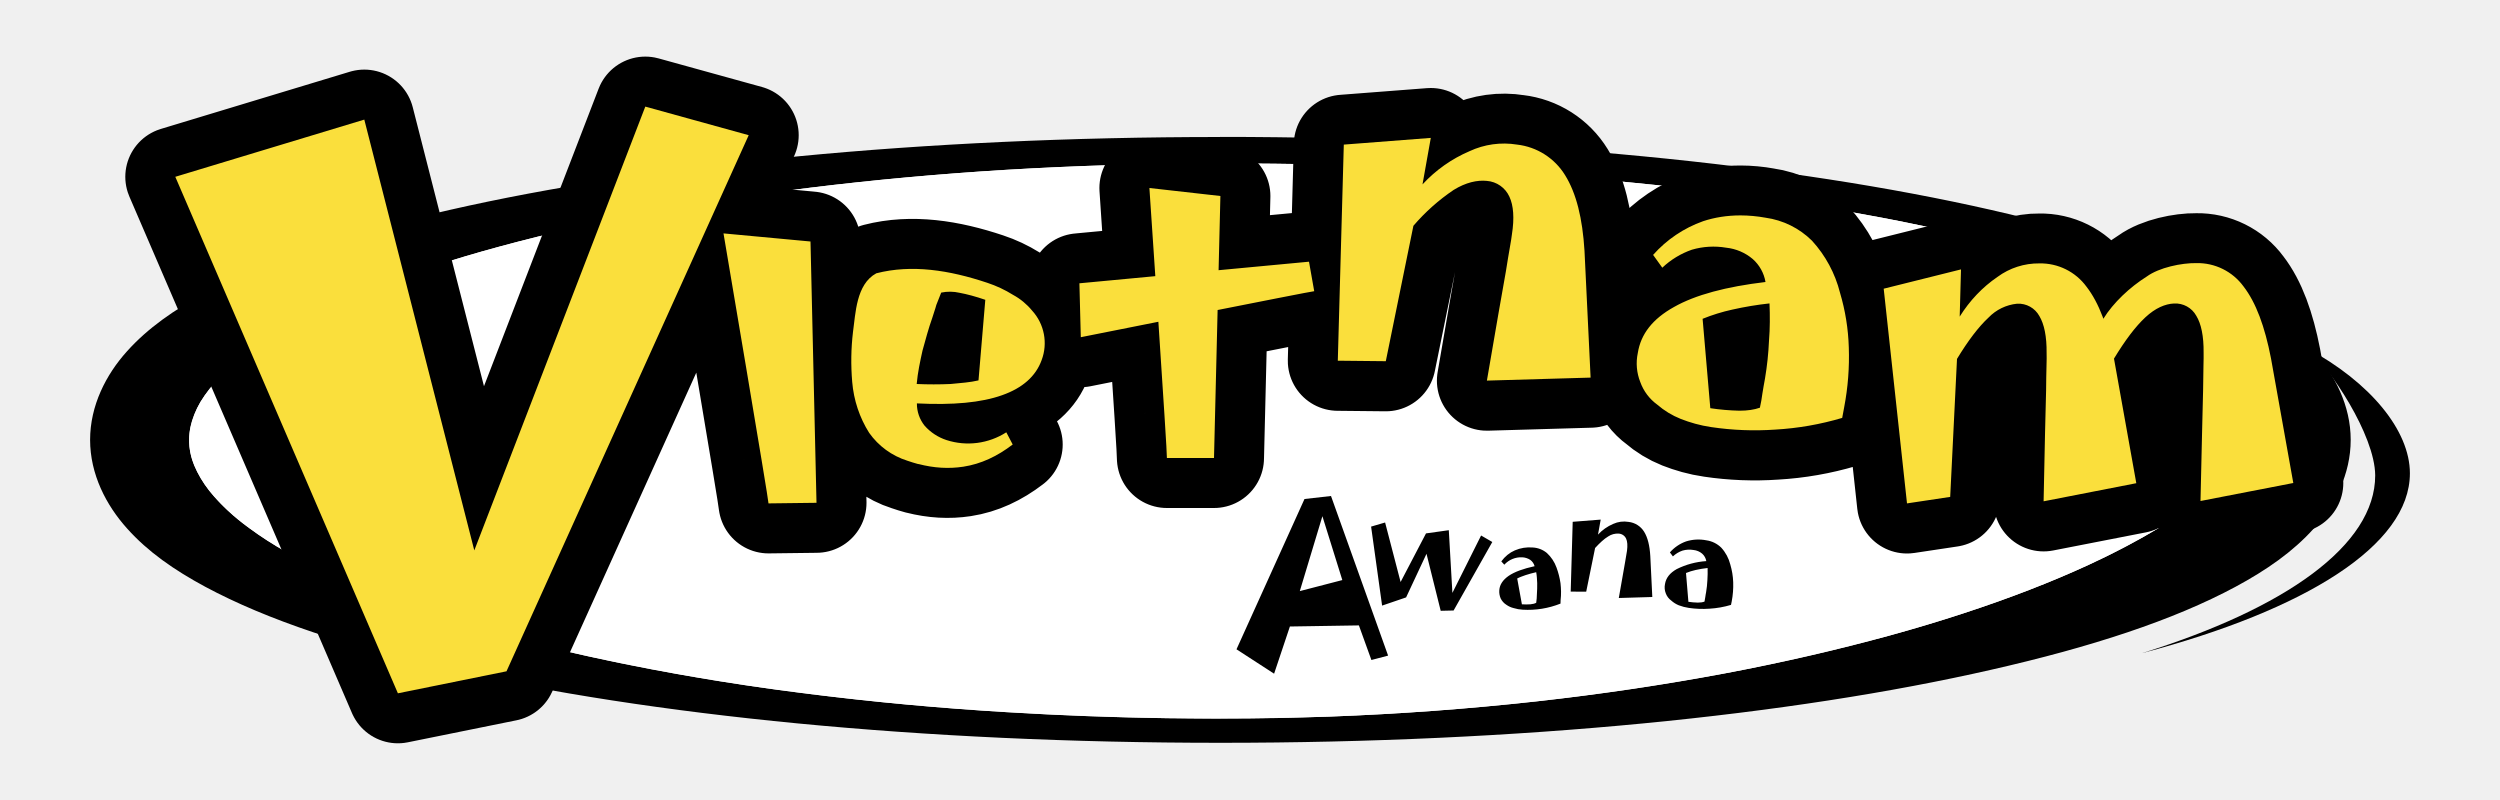
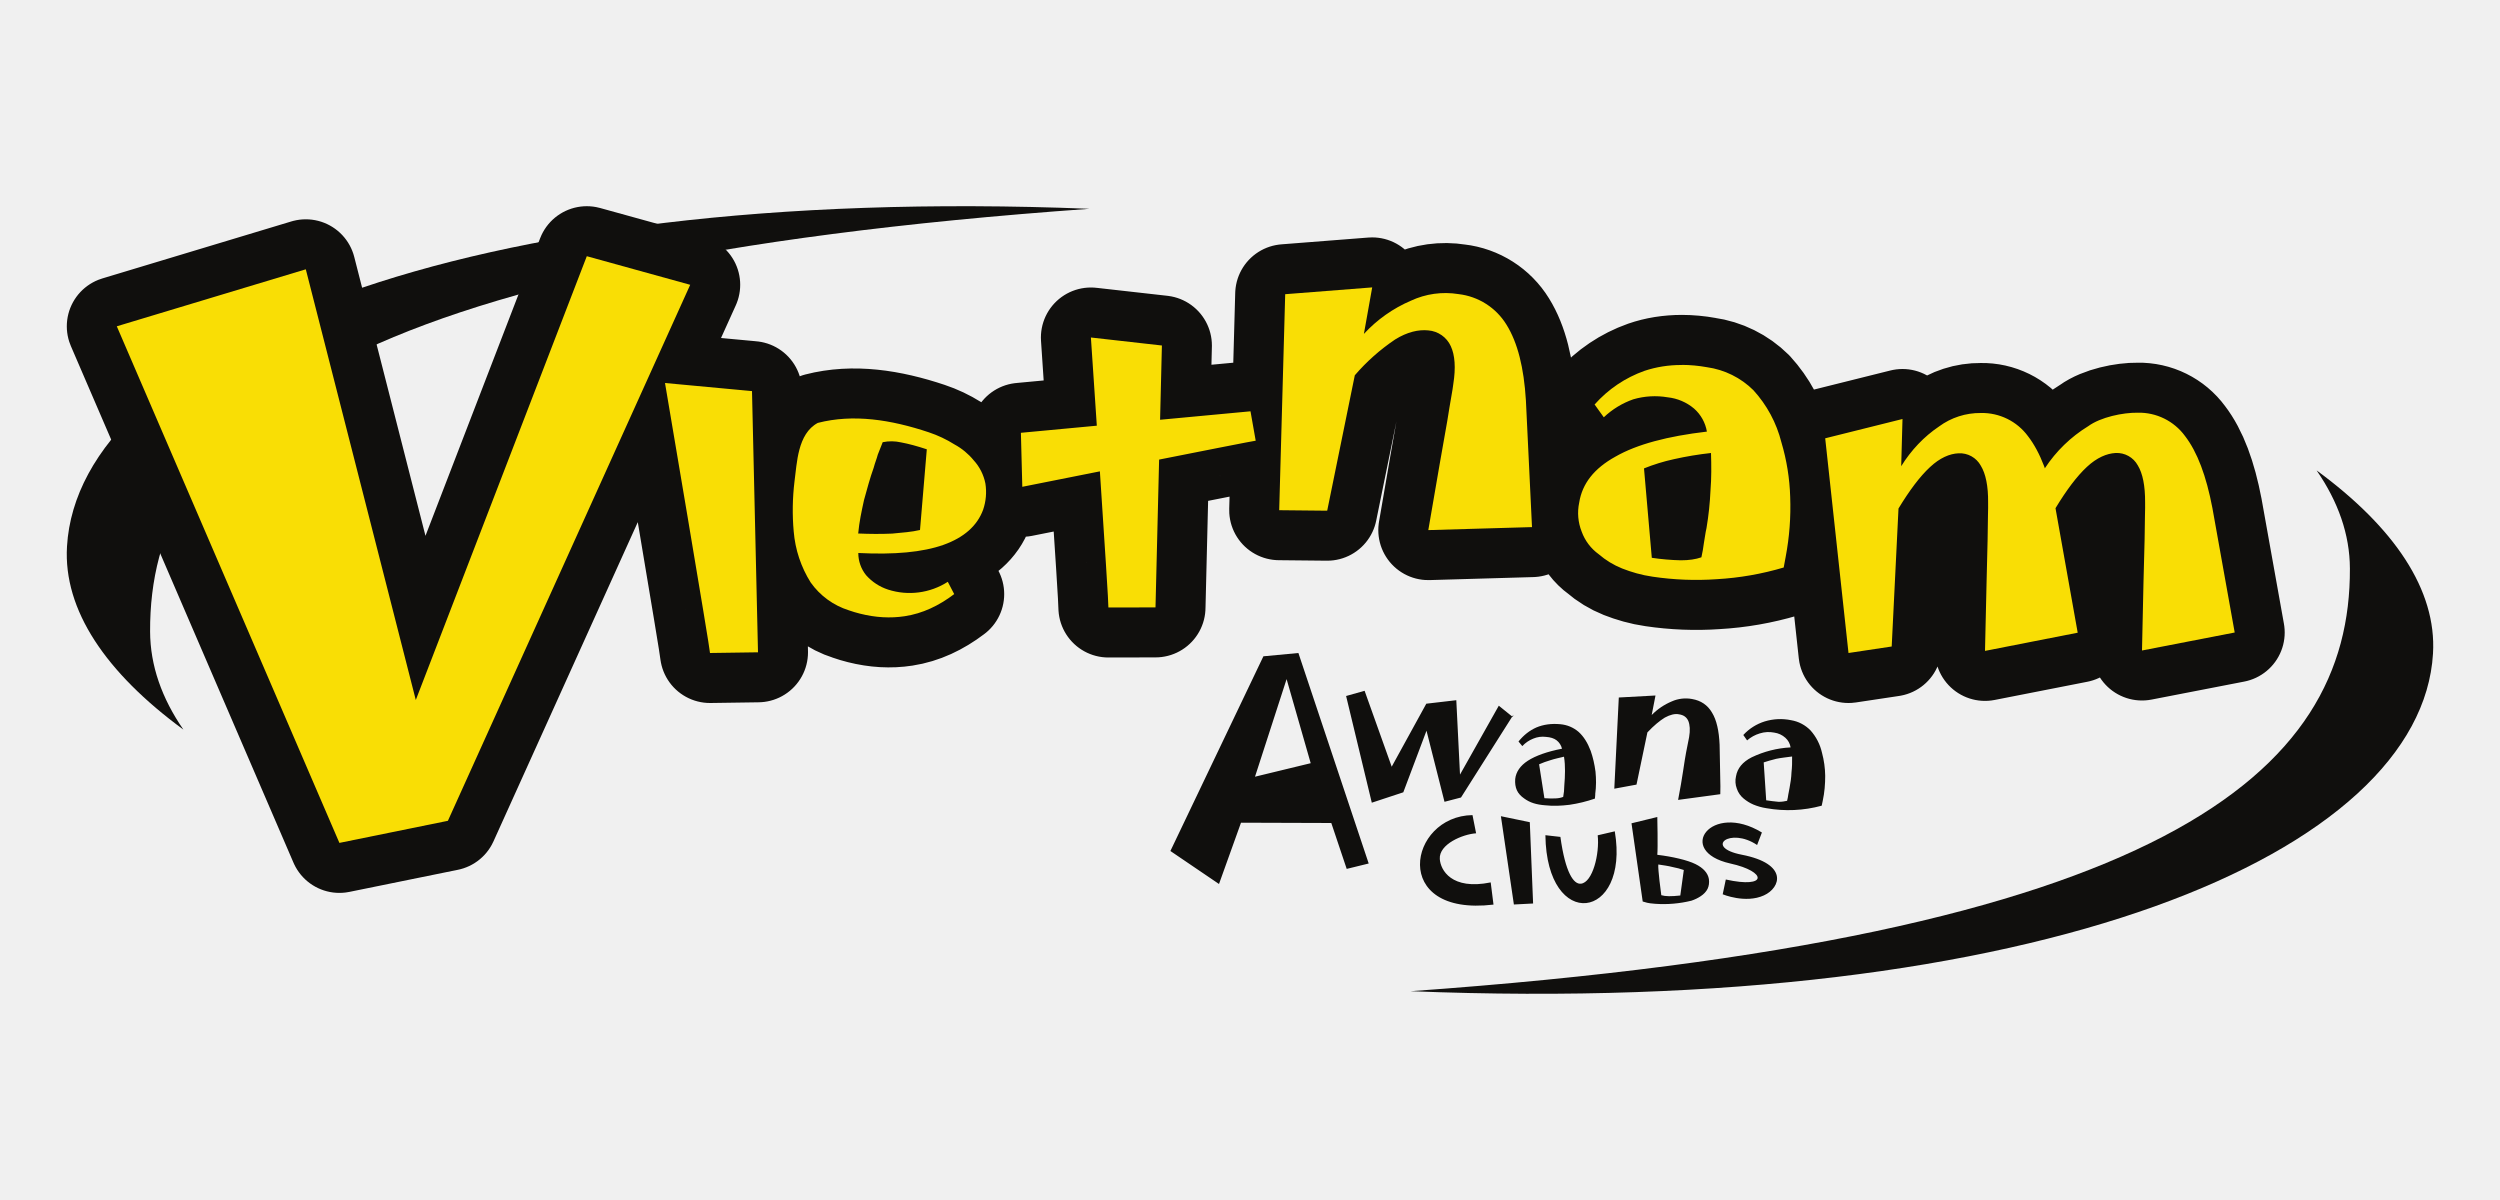
- <svg xmlns="http://www.w3.org/2000/svg" viewBox="0 0 250 80">
-   <path d="M226.17 40.74c0 13.47-44.96 31.12-104.13 31.12-59.16 0-103.13-14.4-103.13-27.87s43.97-27.64 103.13-27.64c59.17 0 104.13 10.92 104.13 24.39zM122.04 13.7c-29.94 0-57.04 2.73-77.06 7.29-10.01 2.28-18.23 4.97-24.45 8.31-3.1 1.67-5.74 3.5-7.83 5.83-2.1 2.33-3.69 5.43-3.69 8.86 0 3.43 1.6 6.53 3.7 8.86 2.08 2.33 4.72 4.16 7.82 5.83 6.22 3.34 14.44 6.03 24.45 8.3 20.02 4.57 47.12 7.3 77.06 7.3 29.95 0 57.04-2.73 77.06-7.3 10.01-2.27 18.24-4.96 24.45-8.3 3.1-1.67 5.74-3.5 7.83-5.83 2.1-2.33 3.69-5.43 3.69-8.86 0-3.43-1.6-6.53-3.69-8.86-2.1-2.33-4.73-4.16-7.83-5.83-6.21-3.34-14.44-6.03-24.45-8.31-20.02-4.56-47.11-7.3-77.06-7.3z" color="#000" paint-order="markers stroke fill" style="-inkscape-stroke:none" />
-   <path d="M237.52 47.54c0 7-9 13.32-23.3 17.77 16.3-4.3 26.77-10.77 26.77-17.98 0-4.26-3.93-9.08-10.27-12.5 0 .07 0 0 0 0 2.23 1.87 6.77 8.66 6.8 12.7z" />
-   <path fill="#fff" d="M122.04 16.34a364.18 364.18 0 0 0-21.42.64 327.11 327.11 0 0 0-19.65 1.8 271.92 271.92 0 0 0-17.56 2.76 192.15 192.15 0 0 0-15.12 3.58c-2.3.65-4.48 1.33-6.54 2.03-2.06.7-4 1.43-5.8 2.17a71.84 71.84 0 0 0-7.25 3.47 43.14 43.14 0 0 0-3.78 2.41 26.57 26.57 0 0 0-2.9 2.48 15.5 15.5 0 0 0-1.97 2.51 9.05 9.05 0 0 0-1 2.54 6.38 6.38 0 0 0 .37 3.8 11.81 11.81 0 0 0 1.5 2.53 20.47 20.47 0 0 0 4 3.75 34.39 34.39 0 0 0 3.78 2.43 71.93 71.93 0 0 0 7.24 3.5 113.68 113.68 0 0 0 12.35 4.24c2.3.66 4.71 1.29 7.24 1.9a237.21 237.21 0 0 0 25.44 4.52 298.3 298.3 0 0 0 19.65 1.81 343.2 343.2 0 0 0 32.34.45 287.85 287.85 0 0 0 20.66-1.52 261.35 261.35 0 0 0 18.79-2.79 218.64 218.64 0 0 0 16.56-3.8c2.55-.7 5-1.44 7.32-2.2a132.7 132.7 0 0 0 6.64-2.36c2.09-.81 4.06-1.64 5.9-2.49a75.7 75.7 0 0 0 7.36-3.89 47.03 47.03 0 0 0 3.85-2.66 29.44 29.44 0 0 0 2.96-2.67c.41-.45.79-.9 1.12-1.34a9.8 9.8 0 0 0 1.53-2.64 7.66 7.66 0 0 0 .52-2.56 6.13 6.13 0 0 0-.52-2.5 8.3 8.3 0 0 0-.64-1.22 14.25 14.25 0 0 0-2.02-2.38 19.01 19.01 0 0 0-2.95-2.29 32.86 32.86 0 0 0-3.85-2.19 72.9 72.9 0 0 0-7.36-3.06 103.4 103.4 0 0 0-5.9-1.88 174.7 174.7 0 0 0-13.96-3.3 279.74 279.74 0 0 0-25.7-3.65 369.5 369.5 0 0 0-19.77-1.43 442.42 442.42 0 0 0-21.46-.5z" paint-order="markers stroke fill" />
-   <path d="m138.81 65.56-1.67.44-1.25-3.46-6.9.11-1.58 4.72-3.76-2.44 6.8-15.03 2.65-.3 5.71 15.96zM134.23 58l-1.99-6.38-2.26 7.49 4.24-1.1zm15-3.8-3.87 6.85-1.29.03-1.42-5.7-2.04 4.36-2.4.82-1.1-7.9 1.4-.41 1.55 5.95 2.54-4.86 2.28-.32.36 6.27 2.87-5.74zm6.83 5.83-.01.33a8.77 8.77 0 0 1-3.78.61 3.69 3.69 0 0 1-.9-.16 2.08 2.08 0 0 1-.73-.33 1.56 1.56 0 0 1-.57-.63 1.74 1.74 0 0 1-.14-.84c.04-.55.36-1.02.93-1.42.6-.41 1.46-.72 2.6-.97a1.14 1.14 0 0 0-.43-.63 1.61 1.61 0 0 0-.8-.26 2.28 2.28 0 0 0-1.8.74l-.3-.33c.37-.5.82-.87 1.35-1.1a3.71 3.71 0 0 1 1.8-.29 2.39 2.39 0 0 1 1.41.55 3.66 3.66 0 0 1 .96 1.45 7.82 7.82 0 0 1 .4 1.57c.06.54.08 1.12.01 1.7zm-2.37-.61c.03-.36.03-.74.03-1.1-.02-.37-.03-.73-.1-1.1a12.02 12.02 0 0 0-1.06.29c-.31.11-.6.21-.84.34l.47 2.58a6 6 0 0 0 .85 0c.23-.02.43-.07.58-.15l.05-.43.02-.43zm11.54.28-3.35.1.62-3.53.2-1.19c.07-.53.04-.94-.09-1.22a.87.87 0 0 0-.73-.5 1.7 1.7 0 0 0-1.07.29c-.4.24-.82.63-1.3 1.15l-.89 4.37-1.55-.01.2-6.98 2.8-.22-.27 1.5a4.44 4.44 0 0 1 1.52-1.07 2.64 2.64 0 0 1 1.54-.2 2.1 2.1 0 0 1 1.55.98c.36.58.56 1.39.62 2.44zm7.94.45-.07.34a9.5 9.5 0 0 1-2.16.38 9.53 9.53 0 0 1-2.06-.08 4.7 4.7 0 0 1-1-.26 2.58 2.58 0 0 1-.75-.47 1.55 1.55 0 0 1-.55-.72 1.62 1.62 0 0 1-.08-.94c.1-.61.48-1.1 1.17-1.49a7.8 7.8 0 0 1 2.96-.8 1.28 1.28 0 0 0-.42-.75 1.58 1.58 0 0 0-.85-.36 2.47 2.47 0 0 0-1.11.06 2.66 2.66 0 0 0-.96.58l-.3-.4a3.9 3.9 0 0 1 1.62-1.1 4.1 4.1 0 0 1 2.02-.11 2.65 2.65 0 0 1 1.5.74 3.9 3.9 0 0 1 .9 1.68c.17.58.27 1.16.29 1.77a8.65 8.65 0 0 1-.15 1.93zm-2.56-.93a10 10 0 0 0 .13-1.22c.03-.4.03-.8.02-1.2a10.8 10.8 0 0 0-1.2.2 5.95 5.95 0 0 0-.96.3l.24 2.88a7.43 7.43 0 0 0 .94.08c.27 0 .48-.03.67-.1l.08-.46c.03-.17.04-.31.08-.48z" />
-   <path stroke="#000" stroke-linecap="round" stroke-linejoin="round" stroke-width="10" d="M74.87 13.52 50.65 67.13l-10.86 2.2-22.26-51.65v0l18.9-5.72 11 43.08 17.1-44.38Zm1.98 36.82 4.8-.06-.6-26.13-8.7-.81s4.57 26.96 4.5 27zm14.99-3.93c1.57.4 3.05.48 4.49.26 1.77-.27 3.4-1.04 4.94-2.22l-.64-1.22a7.05 7.05 0 0 1-5.97.78 5 5 0 0 1-2.2-1.44 3.52 3.52 0 0 1-.77-2.23c3.6.18 6.41-.07 8.52-.82 2.05-.72 3.37-1.9 3.95-3.5a4.82 4.82 0 0 0-.95-4.96 6.43 6.43 0 0 0-1.9-1.57 11.9 11.9 0 0 0-2.58-1.21c-3.8-1.27-7.56-1.86-11.1-.95-2.03 1.1-2.07 4.06-2.33 5.86-.2 1.66-.22 3.33-.08 5 .15 1.81.73 3.57 1.7 5.1a7.4 7.4 0 0 0 3.81 2.78c.37.13.74.24 1.1.34zm-.17-8.02c.1-1.14.34-2.24.58-3.33.3-1.08.6-2.22.98-3.28h0c.13-.45.3-.88.4-1.28l.49-1.24a4.3 4.3 0 0 1 1.84.02c.75.14 1.6.37 2.57.7l-.68 8.06c-.84.2-1.76.26-2.79.36-1.13.05-2.26.05-3.39 0zm39.75-9.28-.52-2.94-22.96 2.16.14 5.39s23.3-4.65 23.34-4.6zM121.4 45.8l.64-26.2-7.1-.8s1.83 26.96 1.75 27zm37.66-8.03-10.37.3c.92-5.31 1.53-8.94 1.9-10.93.3-1.94.55-3.17.6-3.68.26-1.64.16-2.91-.25-3.78a2.7 2.7 0 0 0-2.25-1.58c-.97-.1-2.1.15-3.32.9a20.13 20.13 0 0 0-4.03 3.59l-2.76 13.54-4.8-.05.6-21.61 8.7-.67-.83 4.65a13.75 13.75 0 0 1 4.7-3.32 8.17 8.17 0 0 1 4.76-.66 6.5 6.5 0 0 1 4.8 3.06c1.12 1.8 1.74 4.3 1.94 7.56zm14.99-16.22c-1.34 0-2.59.2-3.74.58a12.1 12.1 0 0 0-5 3.37l.92 1.28a8.23 8.23 0 0 1 2.96-1.8 7.65 7.65 0 0 1 3.43-.2 4.9 4.9 0 0 1 2.65 1.13 3.95 3.95 0 0 1 1.28 2.3c-3.93.47-7 1.28-9.15 2.5-2.14 1.19-3.32 2.7-3.62 4.6a5.03 5.03 0 0 0 .25 2.91 4.79 4.79 0 0 0 1.69 2.25 8.29 8.29 0 0 0 2.35 1.43c.92.36 1.94.66 3.06.82a29.52 29.52 0 0 0 6.39.25 29.4 29.4 0 0 0 6.7-1.17l.2-1.08a26.8 26.8 0 0 0 .46-5.97 21.41 21.41 0 0 0-.88-5.47 12.1 12.1 0 0 0-2.8-5.2 8.21 8.21 0 0 0-4.65-2.3 14.3 14.3 0 0 0-2.5-.23zm2.9 8.8c.05 1.23.05 2.51-.05 3.73a31 31 0 0 1-.4 3.78c-.11.51-.16.97-.26 1.5-.05.44-.15.96-.25 1.42-.57.2-1.23.3-2.05.3a23 23 0 0 1-2.91-.25l-.77-8.94a18.43 18.43 0 0 1 2.97-.92 33.48 33.48 0 0 1 3.73-.62zm52.38 17.95-9.28 1.81c.13-5.38.2-9.06.26-11.09.01-1.96.07-3.21.05-3.73.02-1.66-.24-2.9-.73-3.7a2.39 2.39 0 0 0-2.23-1.23c-.88.04-1.86.45-2.86 1.38-1 .93-2.03 2.3-3.14 4.13l-1.06-3.99c.99-1.6 2.64-3.15 4.34-4.22 1.24-.9 3.47-1.36 4.96-1.34a5.7 5.7 0 0 1 4.71 2.33c1.25 1.62 2.13 4 2.75 7.2zm-15.7.03-9.27 1.81c.12-5.39.18-9.07.25-11.1.01-1.95.08-3.2.05-3.72.02-1.66-.24-2.9-.72-3.7a2.39 2.39 0 0 0-2.23-1.24 4.6 4.6 0 0 0-2.86 1.39c-1 .93-2.04 2.3-3.15 4.13l-.68 13.8-4.32.65-2.33-21.47 7.73-1.93-.13 4.72c1-1.6 2.28-2.95 3.78-3.97a6.93 6.93 0 0 1 4.19-1.35 5.7 5.7 0 0 1 4.71 2.33c1.25 1.61 2.14 4 2.75 7.2z" paint-order="markers stroke fill" />
-   <path fill="#fadf3c" d="m229.33 48.3-9.28 1.8c.13-5.38.2-9.06.26-11.09.01-1.96.07-3.21.05-3.73.02-1.66-.24-2.9-.73-3.7a2.39 2.39 0 0 0-2.23-1.23c-.88.04-1.86.45-2.86 1.38-1 .93-2.03 2.3-3.14 4.13l-1.06-3.99c.99-1.6 2.64-3.15 4.34-4.22 1.24-.9 3.47-1.36 4.96-1.34a5.7 5.7 0 0 1 4.71 2.33c1.25 1.62 2.13 4 2.75 7.2zm-15.7.02-9.27 1.81c.12-5.39.18-9.07.25-11.1.01-1.95.08-3.2.05-3.72.02-1.66-.24-2.9-.72-3.7a2.39 2.39 0 0 0-2.23-1.24 4.6 4.6 0 0 0-2.86 1.39c-1 .93-2.04 2.3-3.15 4.13l-.68 13.8-4.32.65-2.33-21.47 7.73-1.93-.13 4.72c1-1.6 2.28-2.95 3.78-3.97a6.93 6.93 0 0 1 4.19-1.35 5.7 5.7 0 0 1 4.71 2.33c1.25 1.61 2.14 4 2.75 7.2zm-39.58-26.78c-1.34 0-2.59.2-3.74.58a12.1 12.1 0 0 0-5 3.37l.92 1.28a8.23 8.23 0 0 1 2.96-1.8 7.65 7.65 0 0 1 3.43-.2 4.9 4.9 0 0 1 2.65 1.13 3.95 3.95 0 0 1 1.28 2.3c-3.93.47-7 1.28-9.15 2.5-2.14 1.19-3.32 2.7-3.62 4.6a5.03 5.03 0 0 0 .25 2.91 4.79 4.79 0 0 0 1.69 2.25 8.29 8.29 0 0 0 2.35 1.43c.92.36 1.94.66 3.06.82a29.52 29.52 0 0 0 6.39.25 29.4 29.4 0 0 0 6.7-1.17l.2-1.08a26.8 26.8 0 0 0 .46-5.97 21.41 21.41 0 0 0-.88-5.47 12.1 12.1 0 0 0-2.8-5.2 8.21 8.21 0 0 0-4.65-2.3 14.3 14.3 0 0 0-2.5-.23zm2.9 8.8c.05 1.23.05 2.51-.05 3.73a31 31 0 0 1-.4 3.78c-.11.51-.16.97-.26 1.5-.05.44-.15.96-.25 1.42-.57.2-1.23.3-2.05.3a23 23 0 0 1-2.91-.25l-.77-8.94a18.43 18.43 0 0 1 2.97-.92 33.48 33.48 0 0 1 3.73-.62zm-17.89 7.42-10.37.3c.92-5.31 1.53-8.94 1.9-10.93.3-1.94.55-3.17.6-3.68.26-1.64.16-2.91-.25-3.78a2.7 2.7 0 0 0-2.25-1.58c-.97-.1-2.1.15-3.32.9a20.13 20.13 0 0 0-4.03 3.59l-2.76 13.54-4.8-.05.6-21.61 8.7-.67-.83 4.65a13.75 13.75 0 0 1 4.7-3.32 8.17 8.17 0 0 1 4.76-.66 6.5 6.5 0 0 1 4.8 3.06c1.12 1.8 1.74 4.3 1.94 7.56zm-27.64-8.65-.52-2.94-22.96 2.16.14 5.39s23.3-4.65 23.34-4.6zM121.4 45.8l.64-26.2-7.1-.8s1.83 26.96 1.75 27zm-29.56.6c1.57.41 3.05.49 4.49.27 1.77-.27 3.4-1.04 4.94-2.22l-.64-1.22a7.05 7.05 0 0 1-5.97.78 5 5 0 0 1-2.2-1.44 3.52 3.52 0 0 1-.77-2.23c3.6.18 6.41-.07 8.52-.82 2.05-.72 3.37-1.9 3.95-3.5a4.82 4.82 0 0 0-.95-4.96 6.43 6.43 0 0 0-1.9-1.57 11.9 11.9 0 0 0-2.58-1.21c-3.8-1.27-7.56-1.86-11.1-.95-2.03 1.1-2.07 4.06-2.33 5.86-.2 1.66-.22 3.33-.08 5 .15 1.81.73 3.57 1.7 5.1a7.4 7.4 0 0 0 3.81 2.78c.37.13.74.24 1.1.34zm-.17-8c.1-1.15.34-2.25.58-3.34.3-1.08.6-2.22.98-3.28.13-.45.3-.88.4-1.28l.49-1.24a4.3 4.3 0 0 1 1.84.02c.75.14 1.6.37 2.57.7l-.68 8.06c-.84.2-1.76.26-2.79.36-1.13.05-2.26.05-3.39 0zM76.85 50.34l4.8-.06-.6-26.13-8.7-.81s4.57 26.96 4.5 27zm-1.98-36.82L50.65 67.13l-10.86 2.2-22.26-51.65 18.9-5.72 11 43.08 17.1-44.38Z" paint-order="markers stroke fill" />
+ <svg xmlns="http://www.w3.org/2000/svg" viewBox="0 0 250 120">
+   <path fill="#100f0d" fill-rule="evenodd" d="m136.87 86.35-2.2.54-1.54-4.59-9.03-.03-2.2 6.13-4.86-3.3 9.3-19.47 3.5-.33zm-5.8-10.03-2.41-8.41-3.16 9.76zm20.26-4.83-5.23 8.26-1.65.43-1.8-7.11-2.32 6.16-3.15 1.04-2.57-10.67 1.85-.52 2.71 7.59 3.46-6.3 3-.35.37 7.44 3.88-6.89 1.41 1.14zm8.2 7.94-.04.43a14 14 0 0 1-2.54.62c-.82.1-1.62.14-2.42.05-.43-.03-.84-.1-1.18-.21a3.2 3.2 0 0 1-.94-.48c-.32-.22-.58-.5-.72-.81-.15-.33-.2-.7-.17-1.13.08-.71.5-1.33 1.27-1.83.78-.5 1.92-.91 3.41-1.2a1.5 1.5 0 0 0-.54-.84c-.26-.2-.62-.31-1.05-.34a2.5 2.5 0 0 0-1.28.17 3 3 0 0 0-1.1.75l-.38-.46c.52-.64 1.1-1.1 1.8-1.41.7-.29 1.48-.4 2.37-.32.7.06 1.33.33 1.84.77.5.45.9 1.08 1.21 1.9.23.66.38 1.33.48 2.07.07.72.08 1.47-.03 2.27zm-3.1-.87c.05-.49.06-.97.07-1.46 0-.48-.02-.93-.1-1.43-.5.12-.97.22-1.39.36a9.2 9.2 0 0 0-1.1.4l.53 3.39c.43.03.8.04 1.12.02.3-.01.56-.07.76-.15l.08-.56c0-.2.03-.4.03-.57zm15.6.86-4.22.57c.44-2.24.63-3.9.8-4.75l.3-1.52c.12-.7.08-1.23-.08-1.63-.17-.37-.46-.59-.94-.66-.4-.08-.88.04-1.41.33-.52.32-1.1.8-1.74 1.48l-1.09 5.22-2.22.41.45-9.12 3.67-.2-.38 1.95a6.11 6.11 0 0 1 2.01-1.36 3.44 3.44 0 0 1 2.02-.24c.88.15 1.56.6 2 1.36.46.74.7 1.83.76 3.21l.08 4.16zm10.24.68-.1.47a12.62 12.62 0 0 1-5.53.25c-.47-.07-.9-.2-1.29-.36-.38-.16-.7-.37-.98-.6a2.17 2.17 0 0 1-.69-1 2.12 2.12 0 0 1-.08-1.23c.14-.8.65-1.43 1.57-1.9a10.2 10.2 0 0 1 3.89-.99 1.62 1.62 0 0 0-.52-.96 2.1 2.1 0 0 0-1.12-.52 2.9 2.9 0 0 0-1.44.08 3.4 3.4 0 0 0-1.27.7l-.38-.54a4.88 4.88 0 0 1 2.15-1.36 5.32 5.32 0 0 1 2.63-.12 3.5 3.5 0 0 1 1.95 1.03 5 5 0 0 1 1.14 2.23c.2.74.31 1.52.32 2.3 0 .82-.06 1.64-.25 2.52zm-3.32-1.28c.1-.51.18-1.05.2-1.6.06-.5.07-1.03.06-1.57-.58.08-1.1.13-1.58.23-.48.12-.9.24-1.26.36l.25 3.79a21 21 0 0 0 1.22.15c.35.01.63-.05.87-.1.05-.22.1-.44.12-.63l.12-.63zm-31.7 2.69.36 1.82c-1.34.09-3.73 1.09-3.63 2.57.07 1.1 1.17 3.14 5.09 2.34l.28 2.22c-10.38 1.24-8.52-8.86-2.1-8.95zm17.02 8.64c.35.09.42.17 1.25.23a11.64 11.64 0 0 0 3.62-.31c.36-.12.66-.27.93-.45.31-.2.56-.47.69-.74.13-.28.18-.6.13-.97-.1-.6-.55-1.11-1.34-1.5-.8-.4-2.31-.75-3.82-.93.07-.7 0-3.78 0-3.78l-2.58.63zm1.57-3.7c.5.08.99.14 1.4.25.42.08.8.18 1.14.3l-.35 2.55c-.43.05-.8.07-1.13.07-.3 0-.56-.04-.77-.1-.03-.16-.35-2.63-.3-3.07zm-4.36-3.3c1.5 8.89-6.82 10.07-6.94.37l1.5.17c.5 3.62 1.34 4.76 2.05 4.68 1.18-.12 1.88-3 1.68-4.84l1.72-.4zm11.1 4.8c4.21.94 4.13-.8.45-1.6-5.53-1.24-1.93-6.2 3.16-3.1l-.48 1.25c-2.71-1.82-5.34.23-1.54.97 4.67.9 3.93 3.3 2.22 4.07-1.84.84-4.12-.11-4.12-.11zm-21.2 2.5 1.93-.1-.33-8.13-2.89-.6 1.3 8.84" />
+   <path fill="#100f0d" d="M231.66 47.04c2.16 3.13 3.32 6.41 3.33 9.81.09 20.44-18.49 36.9-93.94 42.27 63.31 2.54 101.08-13.91 102.25-33.76.38-6.37-3.88-12.63-11.64-18.32zM18.34 72.96c-2.16-3.13-3.32-6.41-3.33-9.81-.09-20.44 18.49-36.9 93.94-42.27C45.64 18.34 7.87 34.79 6.7 54.64 6.32 61 10.58 67.27 18.34 72.96z" />
+   <g paint-order="markers stroke fill">
+     <path fill="#100f0d" stroke="#100f0d" stroke-linecap="round" stroke-linejoin="round" stroke-width="10" d="m69.02 28.48-24.23 53.6-10.85 2.21-22.26-51.66h0l18.9-5.7 11 43.07 17.1-44.38ZM71 65.3l4.8-.07-.6-26.12-8.7-.81s4.57 26.96 4.5 27zm14.98-3.94c1.58.4 3.06.48 4.5.26 1.77-.27 3.4-1.04 4.94-2.21l-.64-1.23a7.05 7.05 0 0 1-5.97.78 5 5 0 0 1-2.2-1.44 3.52 3.52 0 0 1-.78-2.22c3.6.18 6.42-.07 8.53-.82 2.04-.73 3.36-1.9 3.95-3.5.29-.84.37-1.75.23-2.63a4.82 4.82 0 0 0-1.18-2.33 6.43 6.43 0 0 0-1.9-1.57c-.81-.51-1.68-.92-2.58-1.22-3.8-1.27-7.56-1.85-11.1-.94-2.04 1.09-2.08 4.06-2.33 5.85-.2 1.66-.23 3.34-.08 5 .15 1.82.73 3.57 1.7 5.11a7.4 7.4 0 0 0 3.81 2.78c.37.13.74.24 1.1.33zm-.16-8.01c.1-1.14.34-2.24.58-3.34.3-1.08.6-2.22.98-3.27v-.01c.12-.45.3-.88.4-1.27l.49-1.24a4.3 4.3 0 0 1 1.84.02c.75.14 1.6.37 2.57.69L92 53c-.84.2-1.76.26-2.79.36-1.13.05-2.26.04-3.39-.01zm39.75-9.28-.52-2.94-22.96 2.15.14 5.4s23.3-4.65 23.34-4.61zm-10.02 16.67.64-26.19-7.1-.8s1.83 26.96 1.75 27zm37.65-8.03-10.37.3c.92-5.3 1.53-8.94 1.9-10.93.3-1.94.55-3.17.6-3.68.26-1.64.16-2.9-.25-3.78a2.7 2.7 0 0 0-2.25-1.58c-.97-.1-2.1.15-3.32.91a20.13 20.13 0 0 0-4.03 3.58l-2.76 13.54-4.8-.05.6-21.6 8.7-.68-.83 4.65a13.75 13.75 0 0 1 4.7-3.32 8.17 8.17 0 0 1 4.76-.66 6.5 6.5 0 0 1 4.8 3.06c1.12 1.8 1.74 4.3 1.94 7.56zm15-16.22c-1.34 0-2.59.2-3.74.6a12.1 12.1 0 0 0-5 3.36l.92 1.28a8.23 8.23 0 0 1 2.95-1.8 7.65 7.65 0 0 1 3.43-.2 4.9 4.9 0 0 1 2.65 1.13 3.95 3.95 0 0 1 1.28 2.3c-3.93.46-7 1.27-9.14 2.5-2.14 1.18-3.33 2.7-3.63 4.6a5.03 5.03 0 0 0 .25 2.91 4.79 4.79 0 0 0 1.7 2.25 8.29 8.29 0 0 0 2.35 1.43c.92.36 1.93.66 3.05.82a29.52 29.52 0 0 0 6.4.25 29.4 29.4 0 0 0 6.7-1.17l.2-1.08a26.8 26.8 0 0 0 .45-5.97 21.41 21.41 0 0 0-.88-5.47 12.1 12.1 0 0 0-2.8-5.21 8.21 8.21 0 0 0-4.65-2.3 14.3 14.3 0 0 0-2.5-.23zm2.9 8.81c.04 1.23.05 2.51-.05 3.73a31 31 0 0 1-.4 3.78c-.12.5-.16.97-.26 1.49-.05.45-.15.97-.25 1.43-.57.2-1.24.3-2.06.3a23 23 0 0 1-2.9-.25l-.78-8.94a18.43 18.43 0 0 1 2.98-.92 33.48 33.48 0 0 1 3.72-.62zm52.37 17.95-9.27 1.8c.12-5.38.19-9.06.26-11.08.01-1.96.07-3.22.05-3.73.01-1.66-.24-2.9-.73-3.7a2.39 2.39 0 0 0-2.23-1.24c-.88.05-1.86.46-2.86 1.39-1 .93-2.03 2.3-3.14 4.13l-1.06-4a13.8 13.8 0 0 1 4.33-4.2c1.25-.91 3.48-1.37 4.96-1.35a5.7 5.7 0 0 1 4.72 2.33c1.24 1.61 2.13 4 2.74 7.2zm-15.7.02-9.27 1.82c.13-5.4.2-9.07.26-11.1.01-1.96.07-3.21.05-3.72.02-1.66-.24-2.9-.73-3.7a2.39 2.39 0 0 0-2.23-1.24c-.88.04-1.86.45-2.86 1.39-1 .93-2.03 2.3-3.14 4.13l-.68 13.8-4.32.65-2.33-21.47 7.73-1.93-.13 4.72c.99-1.6 2.28-2.96 3.78-3.97a6.93 6.93 0 0 1 4.19-1.35 5.7 5.7 0 0 1 4.71 2.32c1.25 1.62 2.14 4 2.75 7.2z" />
+     <path fill="#f9de05" d="m223.47 63.25-9.27 1.8c.12-5.38.19-9.06.26-11.08.01-1.96.07-3.22.05-3.73.01-1.66-.24-2.9-.73-3.7a2.39 2.39 0 0 0-2.23-1.24c-.88.05-1.86.46-2.86 1.39-1 .93-2.03 2.3-3.14 4.13l-1.06-4a13.8 13.8 0 0 1 4.33-4.2c1.25-.91 3.48-1.37 4.96-1.35a5.7 5.7 0 0 1 4.72 2.33c1.24 1.61 2.13 4 2.74 7.2zm-15.7.02-9.27 1.82c.13-5.4.2-9.07.26-11.1.01-1.96.07-3.21.05-3.72.02-1.66-.24-2.9-.73-3.7a2.39 2.39 0 0 0-2.23-1.24c-.88.04-1.86.45-2.86 1.39-1 .93-2.03 2.3-3.14 4.13l-.68 13.8-4.32.65-2.33-21.47 7.73-1.93-.13 4.72c.99-1.6 2.28-2.96 3.78-3.97a6.93 6.93 0 0 1 4.19-1.35 5.7 5.7 0 0 1 4.71 2.32c1.25 1.62 2.14 4 2.75 7.2zM168.2 36.5c-1.34-.01-2.59.2-3.74.58a12.1 12.1 0 0 0-5 3.37l.92 1.28a8.23 8.23 0 0 1 2.95-1.8 7.65 7.65 0 0 1 3.43-.2 4.9 4.9 0 0 1 2.65 1.13 3.95 3.95 0 0 1 1.28 2.3c-3.93.46-7 1.27-9.14 2.5-2.14 1.18-3.33 2.7-3.63 4.6a5.03 5.03 0 0 0 .25 2.91 4.79 4.79 0 0 0 1.7 2.25 8.29 8.29 0 0 0 2.35 1.43c.92.36 1.93.66 3.05.82a29.52 29.52 0 0 0 6.4.25 29.4 29.4 0 0 0 6.7-1.17l.2-1.08a26.8 26.8 0 0 0 .45-5.97 21.41 21.41 0 0 0-.88-5.47 12.1 12.1 0 0 0-2.8-5.21 8.21 8.21 0 0 0-4.65-2.3 14.3 14.3 0 0 0-2.5-.23zm2.9 8.8c.04 1.23.05 2.51-.05 3.73a31 31 0 0 1-.4 3.78c-.12.5-.16.97-.26 1.49-.05.45-.15.97-.25 1.43-.57.2-1.24.3-2.06.3a23 23 0 0 1-2.9-.25l-.78-8.94a18.43 18.43 0 0 1 2.98-.92 33.48 33.48 0 0 1 3.72-.62zm-17.9 7.41-10.37.3c.92-5.3 1.53-8.94 1.9-10.93.3-1.94.55-3.17.6-3.68.26-1.64.16-2.9-.25-3.78a2.7 2.7 0 0 0-2.25-1.58c-.97-.1-2.1.15-3.32.91a20.13 20.13 0 0 0-4.03 3.58l-2.76 13.54-4.8-.05.6-21.6 8.7-.68-.83 4.65a13.75 13.75 0 0 1 4.7-3.32 8.17 8.17 0 0 1 4.76-.66 6.5 6.5 0 0 1 4.8 3.06c1.12 1.8 1.74 4.3 1.94 7.56zm-27.63-8.64-.52-2.94-22.96 2.15.14 5.4s23.3-4.65 23.34-4.61zm-10.02 16.67.64-26.19-7.1-.8s1.83 26.96 1.75 27zm-29.57.62c1.58.4 3.06.48 4.5.26 1.77-.27 3.4-1.04 4.94-2.21l-.64-1.23a7.05 7.05 0 0 1-5.97.78 5 5 0 0 1-2.2-1.44 3.52 3.52 0 0 1-.78-2.22c3.6.18 6.42-.07 8.53-.82 2.04-.73 3.36-1.9 3.95-3.5.29-.84.37-1.75.23-2.63a4.82 4.82 0 0 0-1.18-2.33 6.43 6.43 0 0 0-1.9-1.57c-.81-.51-1.68-.92-2.58-1.22-3.8-1.27-7.56-1.85-11.1-.94-2.04 1.09-2.08 4.06-2.33 5.85-.2 1.66-.23 3.34-.08 5 .15 1.82.73 3.57 1.7 5.11a7.4 7.4 0 0 0 3.81 2.78c.37.13.74.24 1.1.33zm-.16-8.01c.1-1.14.34-2.24.58-3.34.3-1.08.6-2.22.98-3.27v-.01c.12-.45.3-.88.4-1.27l.49-1.24a4.3 4.3 0 0 1 1.84.02c.75.14 1.6.37 2.57.69L92 53c-.84.2-1.76.26-2.79.36-1.13.05-2.26.04-3.39-.01zM71 65.3l4.8-.07-.6-26.12-8.7-.81s4.57 26.96 4.5 27zm-1.98-36.82-24.23 53.6-10.85 2.21-22.26-51.66 18.9-5.7 11 43.07 17.1-44.38Z" />
+   </g>
</svg>
